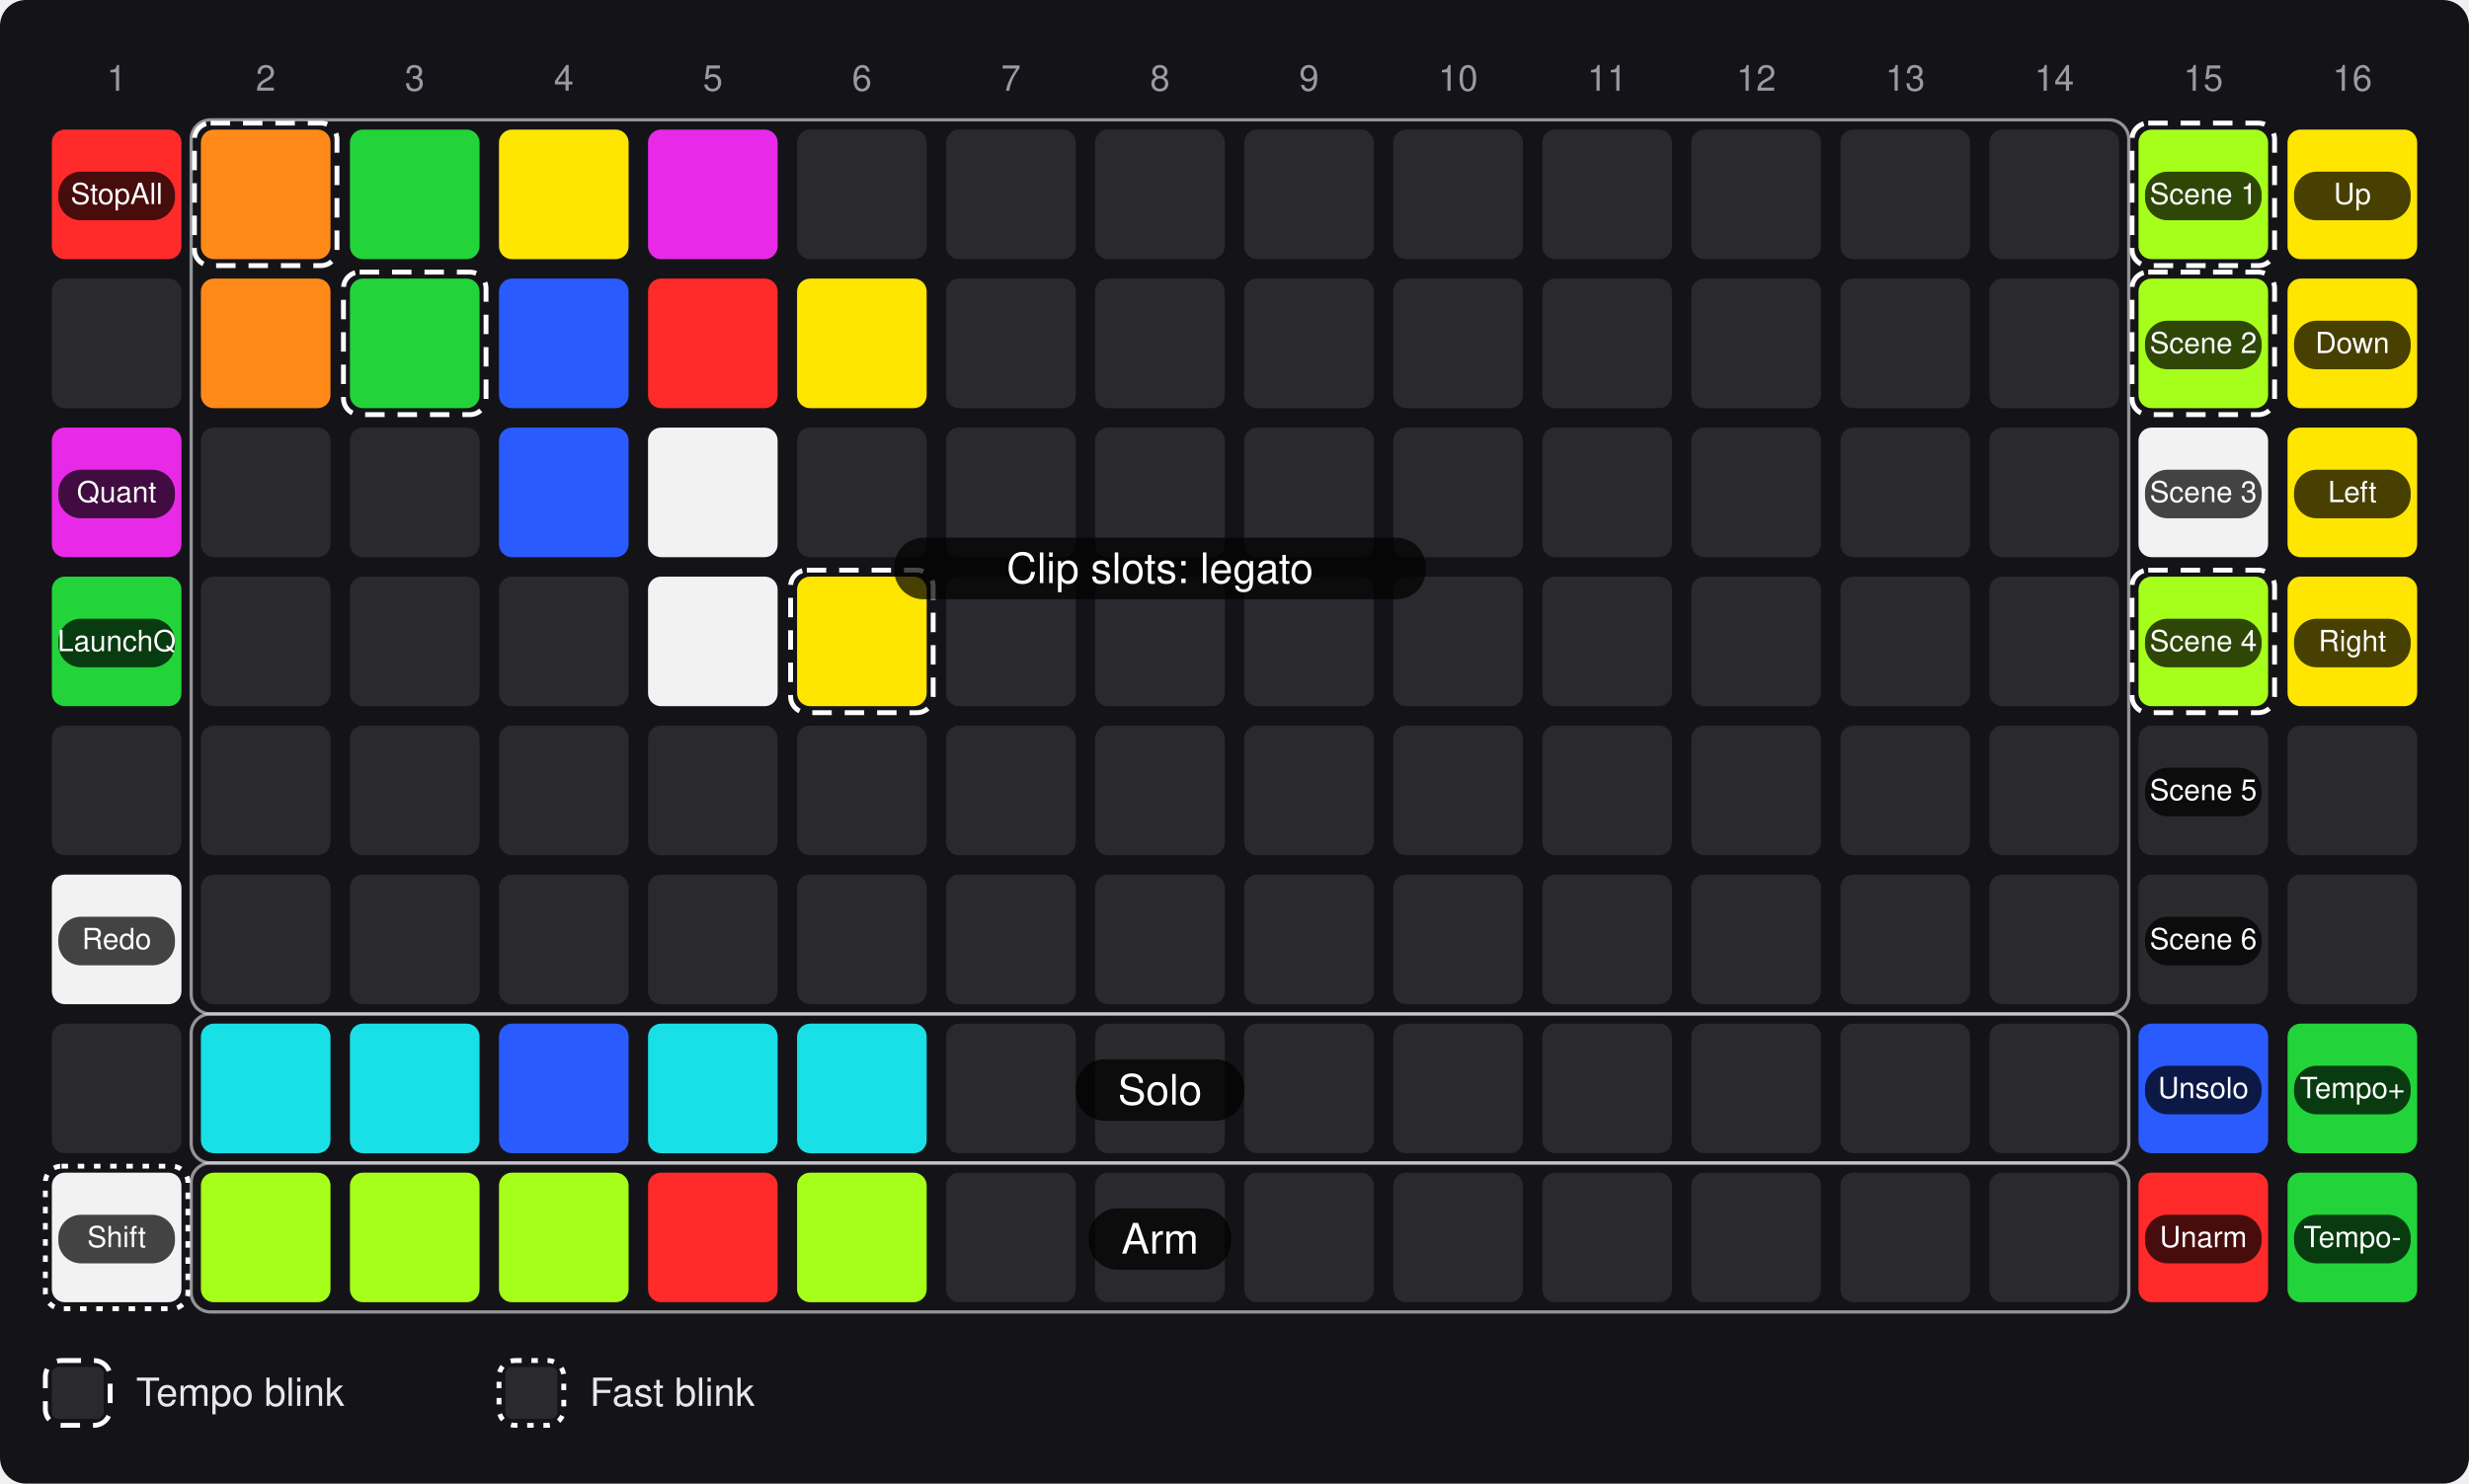
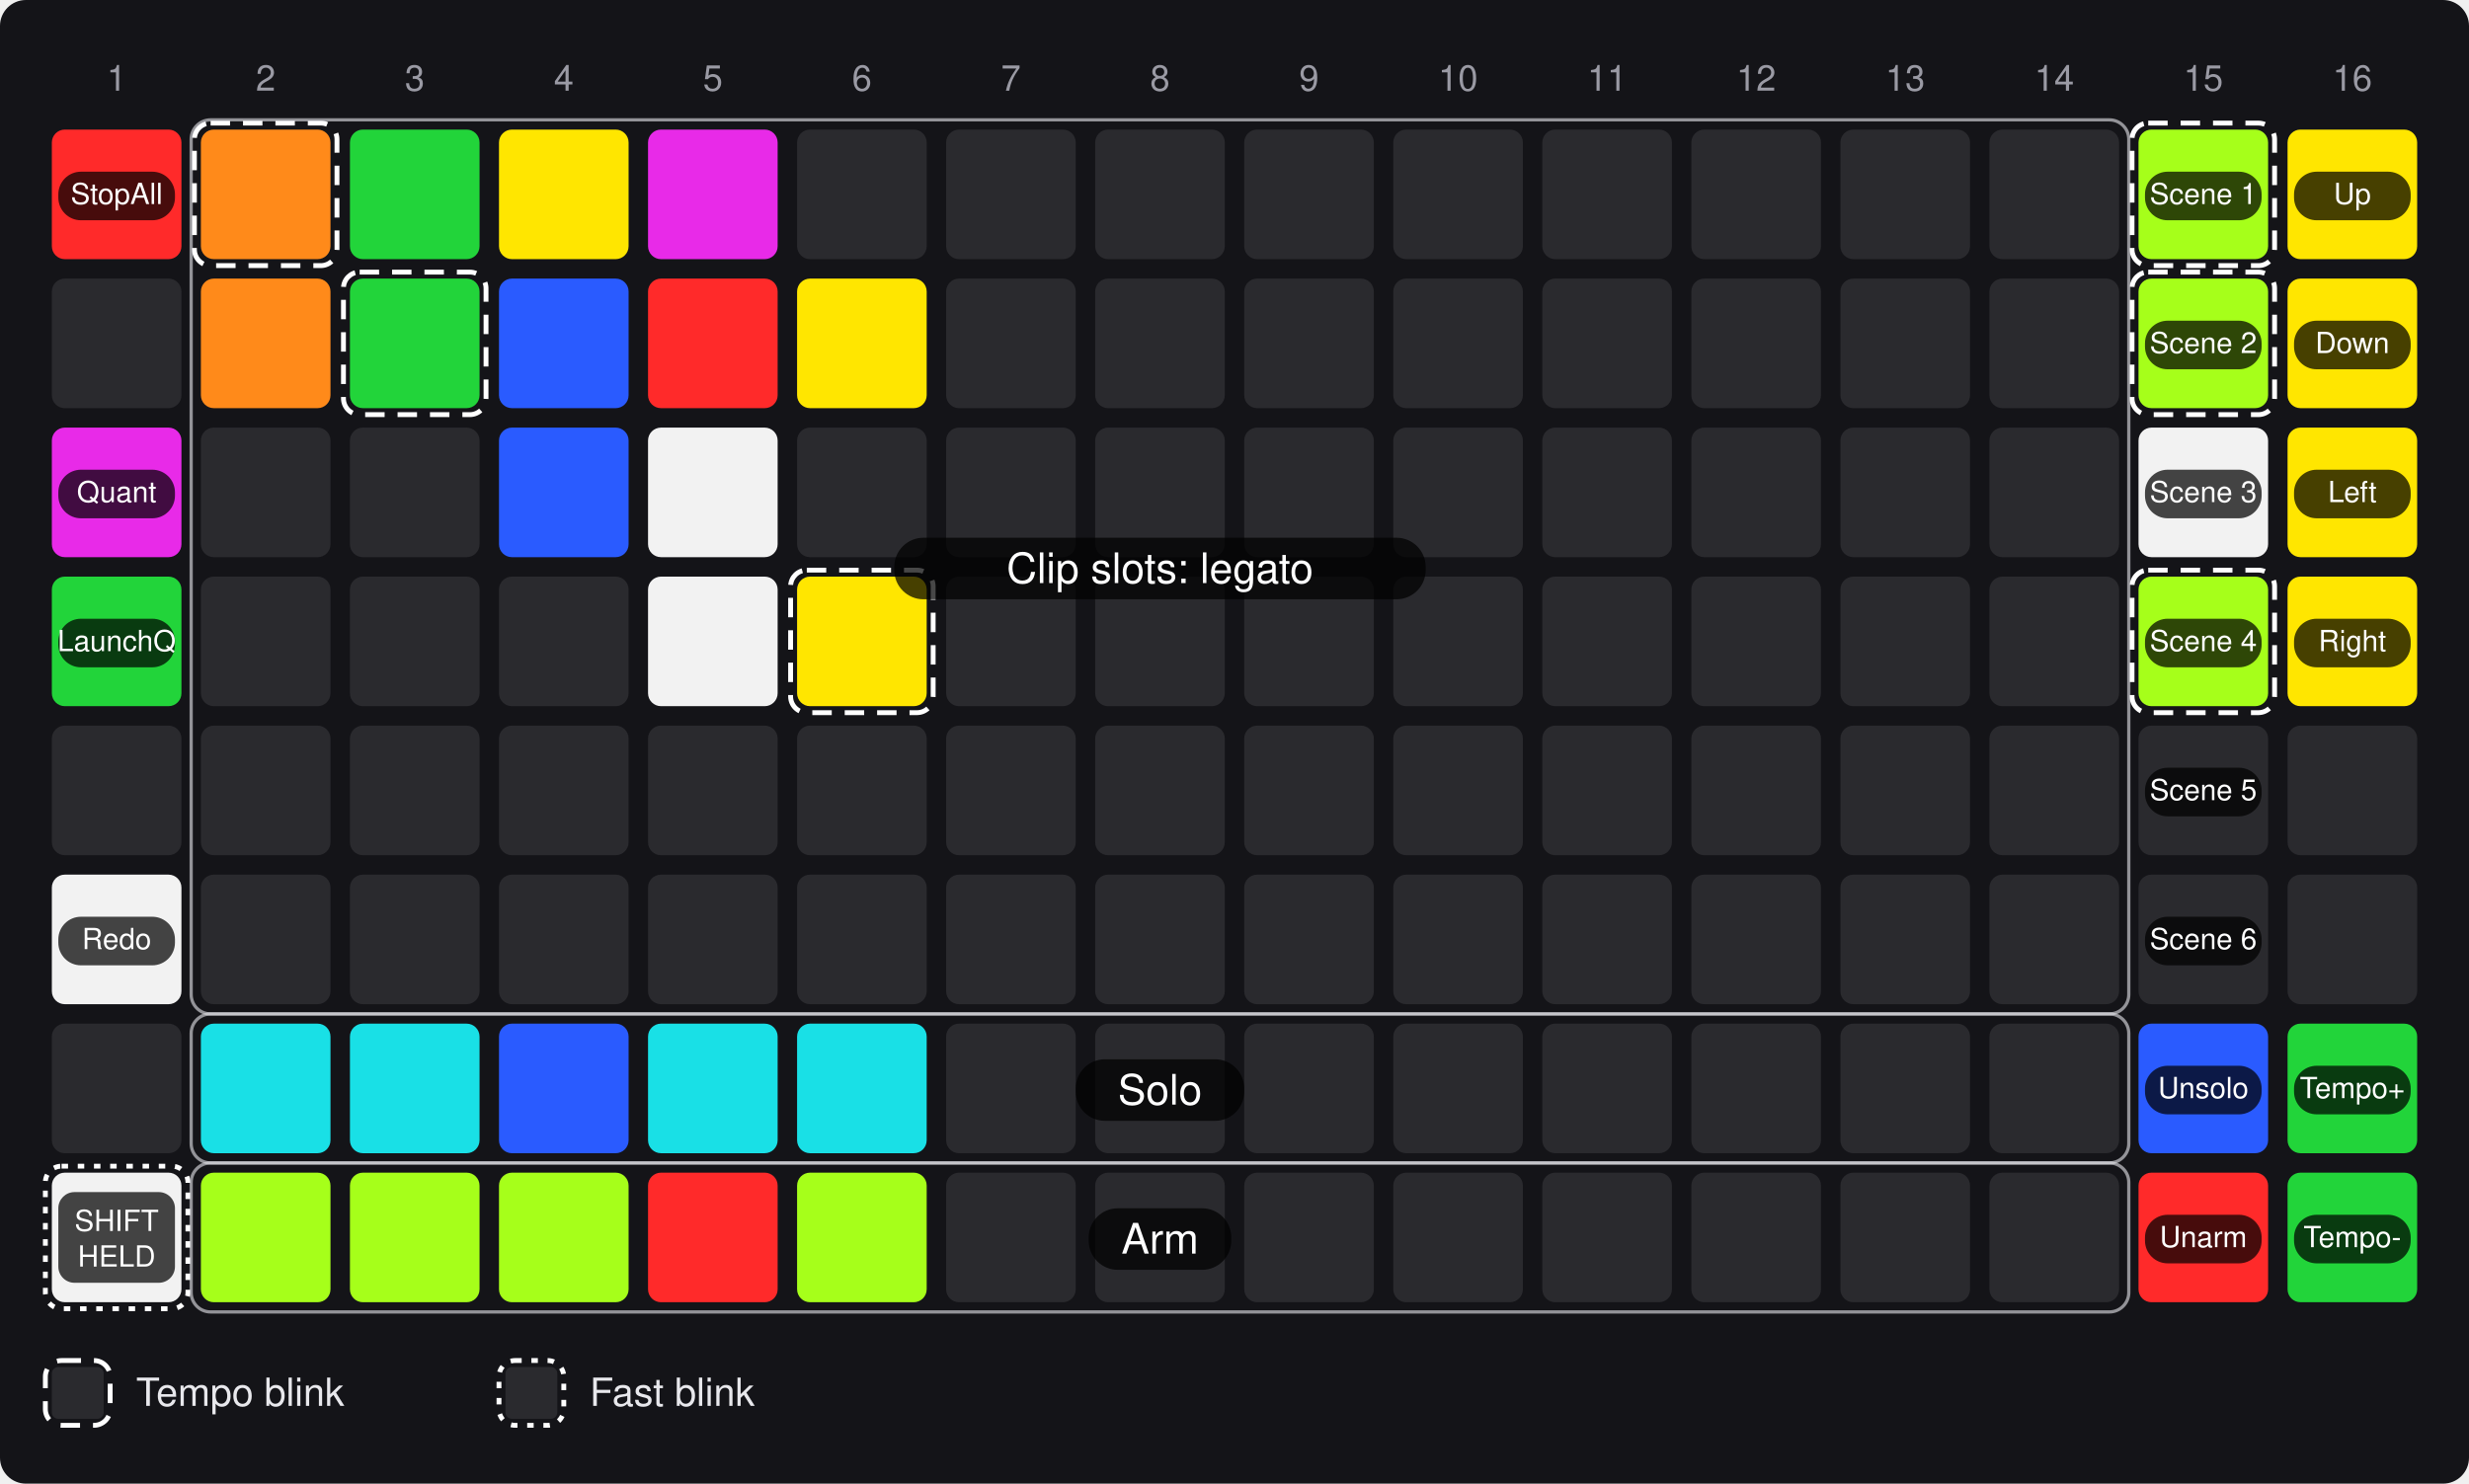
<svg xmlns="http://www.w3.org/2000/svg" width="762" height="458" viewBox="0 0 762 458" font-family="Helvetica, Arial, sans-serif">
  <rect x="0" y="0" width="762" height="458" rx="8" fill="#141418" />
  <text x="36" y="28" font-size="11" fill="#9a9aa4" text-anchor="middle">1</text>
  <text x="82" y="28" font-size="11" fill="#9a9aa4" text-anchor="middle">2</text>
  <text x="128" y="28" font-size="11" fill="#9a9aa4" text-anchor="middle">3</text>
  <text x="174" y="28" font-size="11" fill="#9a9aa4" text-anchor="middle">4</text>
  <text x="220" y="28" font-size="11" fill="#9a9aa4" text-anchor="middle">5</text>
  <text x="266" y="28" font-size="11" fill="#9a9aa4" text-anchor="middle">6</text>
  <text x="312" y="28" font-size="11" fill="#9a9aa4" text-anchor="middle">7</text>
  <text x="358" y="28" font-size="11" fill="#9a9aa4" text-anchor="middle">8</text>
  <text x="404" y="28" font-size="11" fill="#9a9aa4" text-anchor="middle">9</text>
  <text x="450" y="28" font-size="11" fill="#9a9aa4" text-anchor="middle">10</text>
  <text x="496" y="28" font-size="11" fill="#9a9aa4" text-anchor="middle">11</text>
  <text x="542" y="28" font-size="11" fill="#9a9aa4" text-anchor="middle">12</text>
  <text x="588" y="28" font-size="11" fill="#9a9aa4" text-anchor="middle">13</text>
  <text x="634" y="28" font-size="11" fill="#9a9aa4" text-anchor="middle">14</text>
  <text x="680" y="28" font-size="11" fill="#9a9aa4" text-anchor="middle">15</text>
  <text x="726" y="28" font-size="11" fill="#9a9aa4" text-anchor="middle">16</text>
  <rect x="16" y="40" width="40" height="40" rx="4" fill="#ff2a2a" />
  <rect x="16" y="86" width="40" height="40" rx="4" fill="#2a2a2e" />
  <rect x="16" y="132" width="40" height="40" rx="4" fill="#e82ae8" />
  <rect x="16" y="178" width="40" height="40" rx="4" fill="#22d43a" />
  <rect x="16" y="224" width="40" height="40" rx="4" fill="#2a2a2e" />
  <rect x="16" y="270" width="40" height="40" rx="4" fill="#f2f2f2" />
  <rect x="16" y="316" width="40" height="40" rx="4" fill="#2a2a2e" />
  <rect x="16" y="362" width="40" height="40" rx="4" fill="#f2f2f2" />
  <rect x="14" y="360" width="44" height="44" rx="5" fill="none" stroke="#ffffff" stroke-width="1.5" stroke-dasharray="2 3" />
  <rect x="62" y="40" width="40" height="40" rx="4" fill="#ff8a1a" />
  <rect x="60" y="38" width="44" height="44" rx="5" fill="none" stroke="#ffffff" stroke-width="1.5" stroke-dasharray="6 4" />
  <rect x="62" y="86" width="40" height="40" rx="4" fill="#ff8a1a" />
  <rect x="62" y="132" width="40" height="40" rx="4" fill="#2a2a2e" />
  <rect x="62" y="178" width="40" height="40" rx="4" fill="#2a2a2e" />
  <rect x="62" y="224" width="40" height="40" rx="4" fill="#2a2a2e" />
  <rect x="62" y="270" width="40" height="40" rx="4" fill="#2a2a2e" />
  <rect x="62" y="316" width="40" height="40" rx="4" fill="#19e0e6" />
  <rect x="62" y="362" width="40" height="40" rx="4" fill="#a6ff1a" />
  <rect x="108" y="40" width="40" height="40" rx="4" fill="#22d43a" />
  <rect x="108" y="86" width="40" height="40" rx="4" fill="#22d43a" />
  <rect x="106" y="84" width="44" height="44" rx="5" fill="none" stroke="#ffffff" stroke-width="1.5" stroke-dasharray="6 4" />
  <rect x="108" y="132" width="40" height="40" rx="4" fill="#2a2a2e" />
  <rect x="108" y="178" width="40" height="40" rx="4" fill="#2a2a2e" />
  <rect x="108" y="224" width="40" height="40" rx="4" fill="#2a2a2e" />
  <rect x="108" y="270" width="40" height="40" rx="4" fill="#2a2a2e" />
  <rect x="108" y="316" width="40" height="40" rx="4" fill="#19e0e6" />
  <rect x="108" y="362" width="40" height="40" rx="4" fill="#a6ff1a" />
  <rect x="154" y="40" width="40" height="40" rx="4" fill="#ffe600" />
  <rect x="154" y="86" width="40" height="40" rx="4" fill="#2a5bff" />
  <rect x="154" y="132" width="40" height="40" rx="4" fill="#2a5bff" />
  <rect x="154" y="178" width="40" height="40" rx="4" fill="#2a2a2e" />
  <rect x="154" y="224" width="40" height="40" rx="4" fill="#2a2a2e" />
  <rect x="154" y="270" width="40" height="40" rx="4" fill="#2a2a2e" />
  <rect x="154" y="316" width="40" height="40" rx="4" fill="#2a5bff" />
  <rect x="154" y="362" width="40" height="40" rx="4" fill="#a6ff1a" />
  <rect x="200" y="40" width="40" height="40" rx="4" fill="#e82ae8" />
  <rect x="200" y="86" width="40" height="40" rx="4" fill="#ff2a2a" />
  <rect x="200" y="132" width="40" height="40" rx="4" fill="#f2f2f2" />
  <rect x="200" y="178" width="40" height="40" rx="4" fill="#f2f2f2" />
  <rect x="200" y="224" width="40" height="40" rx="4" fill="#2a2a2e" />
  <rect x="200" y="270" width="40" height="40" rx="4" fill="#2a2a2e" />
  <rect x="200" y="316" width="40" height="40" rx="4" fill="#19e0e6" />
  <rect x="200" y="362" width="40" height="40" rx="4" fill="#ff2a2a" />
  <rect x="246" y="40" width="40" height="40" rx="4" fill="#2a2a2e" />
  <rect x="246" y="86" width="40" height="40" rx="4" fill="#ffe600" />
  <rect x="246" y="132" width="40" height="40" rx="4" fill="#2a2a2e" />
  <rect x="246" y="178" width="40" height="40" rx="4" fill="#ffe600" />
  <rect x="244" y="176" width="44" height="44" rx="5" fill="none" stroke="#ffffff" stroke-width="1.5" stroke-dasharray="6 4" />
  <rect x="246" y="224" width="40" height="40" rx="4" fill="#2a2a2e" />
  <rect x="246" y="270" width="40" height="40" rx="4" fill="#2a2a2e" />
  <rect x="246" y="316" width="40" height="40" rx="4" fill="#19e0e6" />
  <rect x="246" y="362" width="40" height="40" rx="4" fill="#a6ff1a" />
  <rect x="292" y="40" width="40" height="40" rx="4" fill="#2a2a2e" />
  <rect x="292" y="86" width="40" height="40" rx="4" fill="#2a2a2e" />
  <rect x="292" y="132" width="40" height="40" rx="4" fill="#2a2a2e" />
  <rect x="292" y="178" width="40" height="40" rx="4" fill="#2a2a2e" />
  <rect x="292" y="224" width="40" height="40" rx="4" fill="#2a2a2e" />
  <rect x="292" y="270" width="40" height="40" rx="4" fill="#2a2a2e" />
  <rect x="292" y="316" width="40" height="40" rx="4" fill="#2a2a2e" />
  <rect x="292" y="362" width="40" height="40" rx="4" fill="#2a2a2e" />
  <rect x="338" y="40" width="40" height="40" rx="4" fill="#2a2a2e" />
  <rect x="338" y="86" width="40" height="40" rx="4" fill="#2a2a2e" />
  <rect x="338" y="132" width="40" height="40" rx="4" fill="#2a2a2e" />
  <rect x="338" y="178" width="40" height="40" rx="4" fill="#2a2a2e" />
  <rect x="338" y="224" width="40" height="40" rx="4" fill="#2a2a2e" />
  <rect x="338" y="270" width="40" height="40" rx="4" fill="#2a2a2e" />
  <rect x="338" y="316" width="40" height="40" rx="4" fill="#2a2a2e" />
  <rect x="338" y="362" width="40" height="40" rx="4" fill="#2a2a2e" />
  <rect x="384" y="40" width="40" height="40" rx="4" fill="#2a2a2e" />
  <rect x="384" y="86" width="40" height="40" rx="4" fill="#2a2a2e" />
  <rect x="384" y="132" width="40" height="40" rx="4" fill="#2a2a2e" />
  <rect x="384" y="178" width="40" height="40" rx="4" fill="#2a2a2e" />
  <rect x="384" y="224" width="40" height="40" rx="4" fill="#2a2a2e" />
  <rect x="384" y="270" width="40" height="40" rx="4" fill="#2a2a2e" />
  <rect x="384" y="316" width="40" height="40" rx="4" fill="#2a2a2e" />
  <rect x="384" y="362" width="40" height="40" rx="4" fill="#2a2a2e" />
  <rect x="430" y="40" width="40" height="40" rx="4" fill="#2a2a2e" />
  <rect x="430" y="86" width="40" height="40" rx="4" fill="#2a2a2e" />
  <rect x="430" y="132" width="40" height="40" rx="4" fill="#2a2a2e" />
  <rect x="430" y="178" width="40" height="40" rx="4" fill="#2a2a2e" />
  <rect x="430" y="224" width="40" height="40" rx="4" fill="#2a2a2e" />
  <rect x="430" y="270" width="40" height="40" rx="4" fill="#2a2a2e" />
  <rect x="430" y="316" width="40" height="40" rx="4" fill="#2a2a2e" />
  <rect x="430" y="362" width="40" height="40" rx="4" fill="#2a2a2e" />
  <rect x="476" y="40" width="40" height="40" rx="4" fill="#2a2a2e" />
  <rect x="476" y="86" width="40" height="40" rx="4" fill="#2a2a2e" />
  <rect x="476" y="132" width="40" height="40" rx="4" fill="#2a2a2e" />
  <rect x="476" y="178" width="40" height="40" rx="4" fill="#2a2a2e" />
  <rect x="476" y="224" width="40" height="40" rx="4" fill="#2a2a2e" />
  <rect x="476" y="270" width="40" height="40" rx="4" fill="#2a2a2e" />
  <rect x="476" y="316" width="40" height="40" rx="4" fill="#2a2a2e" />
  <rect x="476" y="362" width="40" height="40" rx="4" fill="#2a2a2e" />
  <rect x="522" y="40" width="40" height="40" rx="4" fill="#2a2a2e" />
  <rect x="522" y="86" width="40" height="40" rx="4" fill="#2a2a2e" />
  <rect x="522" y="132" width="40" height="40" rx="4" fill="#2a2a2e" />
  <rect x="522" y="178" width="40" height="40" rx="4" fill="#2a2a2e" />
  <rect x="522" y="224" width="40" height="40" rx="4" fill="#2a2a2e" />
  <rect x="522" y="270" width="40" height="40" rx="4" fill="#2a2a2e" />
  <rect x="522" y="316" width="40" height="40" rx="4" fill="#2a2a2e" />
  <rect x="522" y="362" width="40" height="40" rx="4" fill="#2a2a2e" />
  <rect x="568" y="40" width="40" height="40" rx="4" fill="#2a2a2e" />
  <rect x="568" y="86" width="40" height="40" rx="4" fill="#2a2a2e" />
  <rect x="568" y="132" width="40" height="40" rx="4" fill="#2a2a2e" />
  <rect x="568" y="178" width="40" height="40" rx="4" fill="#2a2a2e" />
  <rect x="568" y="224" width="40" height="40" rx="4" fill="#2a2a2e" />
  <rect x="568" y="270" width="40" height="40" rx="4" fill="#2a2a2e" />
  <rect x="568" y="316" width="40" height="40" rx="4" fill="#2a2a2e" />
  <rect x="568" y="362" width="40" height="40" rx="4" fill="#2a2a2e" />
  <rect x="614" y="40" width="40" height="40" rx="4" fill="#2a2a2e" />
  <rect x="614" y="86" width="40" height="40" rx="4" fill="#2a2a2e" />
  <rect x="614" y="132" width="40" height="40" rx="4" fill="#2a2a2e" />
  <rect x="614" y="178" width="40" height="40" rx="4" fill="#2a2a2e" />
  <rect x="614" y="224" width="40" height="40" rx="4" fill="#2a2a2e" />
  <rect x="614" y="270" width="40" height="40" rx="4" fill="#2a2a2e" />
  <rect x="614" y="316" width="40" height="40" rx="4" fill="#2a2a2e" />
  <rect x="614" y="362" width="40" height="40" rx="4" fill="#2a2a2e" />
  <rect x="660" y="40" width="40" height="40" rx="4" fill="#a6ff1a" />
  <rect x="658" y="38" width="44" height="44" rx="5" fill="none" stroke="#ffffff" stroke-width="1.5" stroke-dasharray="6 4" />
  <rect x="660" y="86" width="40" height="40" rx="4" fill="#a6ff1a" />
  <rect x="658" y="84" width="44" height="44" rx="5" fill="none" stroke="#ffffff" stroke-width="1.5" stroke-dasharray="6 4" />
  <rect x="660" y="132" width="40" height="40" rx="4" fill="#f2f2f2" />
  <rect x="660" y="178" width="40" height="40" rx="4" fill="#a6ff1a" />
  <rect x="658" y="176" width="44" height="44" rx="5" fill="none" stroke="#ffffff" stroke-width="1.5" stroke-dasharray="6 4" />
  <rect x="660" y="224" width="40" height="40" rx="4" fill="#2a2a2e" />
  <rect x="660" y="270" width="40" height="40" rx="4" fill="#2a2a2e" />
  <rect x="660" y="316" width="40" height="40" rx="4" fill="#2a5bff" />
  <rect x="660" y="362" width="40" height="40" rx="4" fill="#ff2a2a" />
  <rect x="706" y="40" width="40" height="40" rx="4" fill="#ffe600" />
  <rect x="706" y="86" width="40" height="40" rx="4" fill="#ffe600" />
  <rect x="706" y="132" width="40" height="40" rx="4" fill="#ffe600" />
  <rect x="706" y="178" width="40" height="40" rx="4" fill="#ffe600" />
  <rect x="706" y="224" width="40" height="40" rx="4" fill="#2a2a2e" />
  <rect x="706" y="270" width="40" height="40" rx="4" fill="#2a2a2e" />
  <rect x="706" y="316" width="40" height="40" rx="4" fill="#22d43a" />
  <rect x="706" y="362" width="40" height="40" rx="4" fill="#22d43a" />
  <rect x="18" y="53" width="36" height="15" rx="7" fill="#000000" fill-opacity="0.72" />
  <text x="36" y="63" font-size="9" fill="#ffffff" text-anchor="middle">StopAll</text>
  <rect x="18" y="145" width="36" height="15" rx="7" fill="#000000" fill-opacity="0.72" />
  <text x="36" y="155" font-size="9" fill="#ffffff" text-anchor="middle">Quant</text>
  <rect x="18" y="191" width="36" height="15" rx="7" fill="#000000" fill-opacity="0.72" />
  <text x="36" y="201" font-size="9" fill="#ffffff" text-anchor="middle">LaunchQ</text>
  <rect x="18" y="283" width="36" height="15" rx="7" fill="#000000" fill-opacity="0.72" />
  <text x="36" y="293" font-size="9" fill="#ffffff" text-anchor="middle">Redo</text>
-   <rect x="18" y="375" width="36" height="15" rx="7" fill="#000000" fill-opacity="0.72" />
-   <text x="36" y="385" font-size="9" fill="#ffffff" text-anchor="middle">Shift</text>
+   <rect x="18" y="368" width="36" height="28" rx="5" fill="#000000" fill-opacity="0.72" />
+   <text x="36" y="380" font-size="9" fill="#ffffff" text-anchor="middle">SHIFT</text>
+   <text x="36" y="391" font-size="9" fill="#ffffff" text-anchor="middle">HELD</text>
  <rect x="662" y="53" width="36" height="15" rx="7" fill="#000000" fill-opacity="0.72" />
  <text x="680" y="63" font-size="9" fill="#ffffff" text-anchor="middle">Scene 1</text>
  <rect x="662" y="99" width="36" height="15" rx="7" fill="#000000" fill-opacity="0.72" />
  <text x="680" y="109" font-size="9" fill="#ffffff" text-anchor="middle">Scene 2</text>
  <rect x="662" y="145" width="36" height="15" rx="7" fill="#000000" fill-opacity="0.72" />
  <text x="680" y="155" font-size="9" fill="#ffffff" text-anchor="middle">Scene 3</text>
  <rect x="662" y="191" width="36" height="15" rx="7" fill="#000000" fill-opacity="0.72" />
  <text x="680" y="201" font-size="9" fill="#ffffff" text-anchor="middle">Scene 4</text>
  <rect x="662" y="237" width="36" height="15" rx="7" fill="#000000" fill-opacity="0.72" />
  <text x="680" y="247" font-size="9" fill="#ffffff" text-anchor="middle">Scene 5</text>
  <rect x="662" y="283" width="36" height="15" rx="7" fill="#000000" fill-opacity="0.72" />
  <text x="680" y="293" font-size="9" fill="#ffffff" text-anchor="middle">Scene 6</text>
  <rect x="662" y="329" width="36" height="15" rx="7" fill="#000000" fill-opacity="0.72" />
  <text x="680" y="339" font-size="9" fill="#ffffff" text-anchor="middle">Unsolo</text>
  <rect x="662" y="375" width="36" height="15" rx="7" fill="#000000" fill-opacity="0.72" />
  <text x="680" y="385" font-size="9" fill="#ffffff" text-anchor="middle">Unarm</text>
  <rect x="708" y="53" width="36" height="15" rx="7" fill="#000000" fill-opacity="0.72" />
  <text x="726" y="63" font-size="9" fill="#ffffff" text-anchor="middle">Up</text>
  <rect x="708" y="99" width="36" height="15" rx="7" fill="#000000" fill-opacity="0.72" />
  <text x="726" y="109" font-size="9" fill="#ffffff" text-anchor="middle">Down</text>
  <rect x="708" y="145" width="36" height="15" rx="7" fill="#000000" fill-opacity="0.72" />
  <text x="726" y="155" font-size="9" fill="#ffffff" text-anchor="middle">Left</text>
  <rect x="708" y="191" width="36" height="15" rx="7" fill="#000000" fill-opacity="0.72" />
  <text x="726" y="201" font-size="9" fill="#ffffff" text-anchor="middle">Right</text>
  <rect x="708" y="329" width="36" height="15" rx="7" fill="#000000" fill-opacity="0.72" />
  <text x="726" y="339" font-size="9" fill="#ffffff" text-anchor="middle">Tempo+</text>
  <rect x="708" y="375" width="36" height="15" rx="7" fill="#000000" fill-opacity="0.72" />
  <text x="726" y="385" font-size="9" fill="#ffffff" text-anchor="middle">Tempo-</text>
  <rect x="59" y="37" width="598" height="276" rx="6" fill="none" stroke="#e8e8ec" stroke-width="1" stroke-opacity="0.6" />
  <rect x="276" y="166" width="164" height="19" rx="9" fill="#000000" fill-opacity="0.72" />
  <text x="358" y="180" font-size="13" fill="#ffffff" text-anchor="middle">Clip slots: legato</text>
  <rect x="59" y="313" width="598" height="46" rx="6" fill="none" stroke="#e8e8ec" stroke-width="1" stroke-opacity="0.6" />
  <rect x="332" y="327" width="52" height="19" rx="9" fill="#000000" fill-opacity="0.72" />
  <text x="358" y="341" font-size="13" fill="#ffffff" text-anchor="middle">Solo</text>
  <rect x="59" y="359" width="598" height="46" rx="6" fill="none" stroke="#e8e8ec" stroke-width="1" stroke-opacity="0.6" />
  <rect x="336" y="373" width="44" height="19" rx="9" fill="#000000" fill-opacity="0.72" />
  <text x="358" y="387" font-size="13" fill="#ffffff" text-anchor="middle">Arm</text>
  <rect x="16" y="422" width="16" height="16" rx="2" fill="#2a2a2e" />
  <rect x="14" y="420" width="20" height="20" rx="5" fill="none" stroke="#ffffff" stroke-width="1.5" stroke-dasharray="6 4" />
  <text x="42" y="434" font-size="12" fill="#e8e8ec">Tempo blink</text>
  <rect x="156" y="422" width="16" height="16" rx="2" fill="#2a2a2e" />
  <rect x="154" y="420" width="20" height="20" rx="5" fill="none" stroke="#ffffff" stroke-width="1.5" stroke-dasharray="2 3" />
  <text x="182" y="434" font-size="12" fill="#e8e8ec">Fast blink</text>
</svg>
